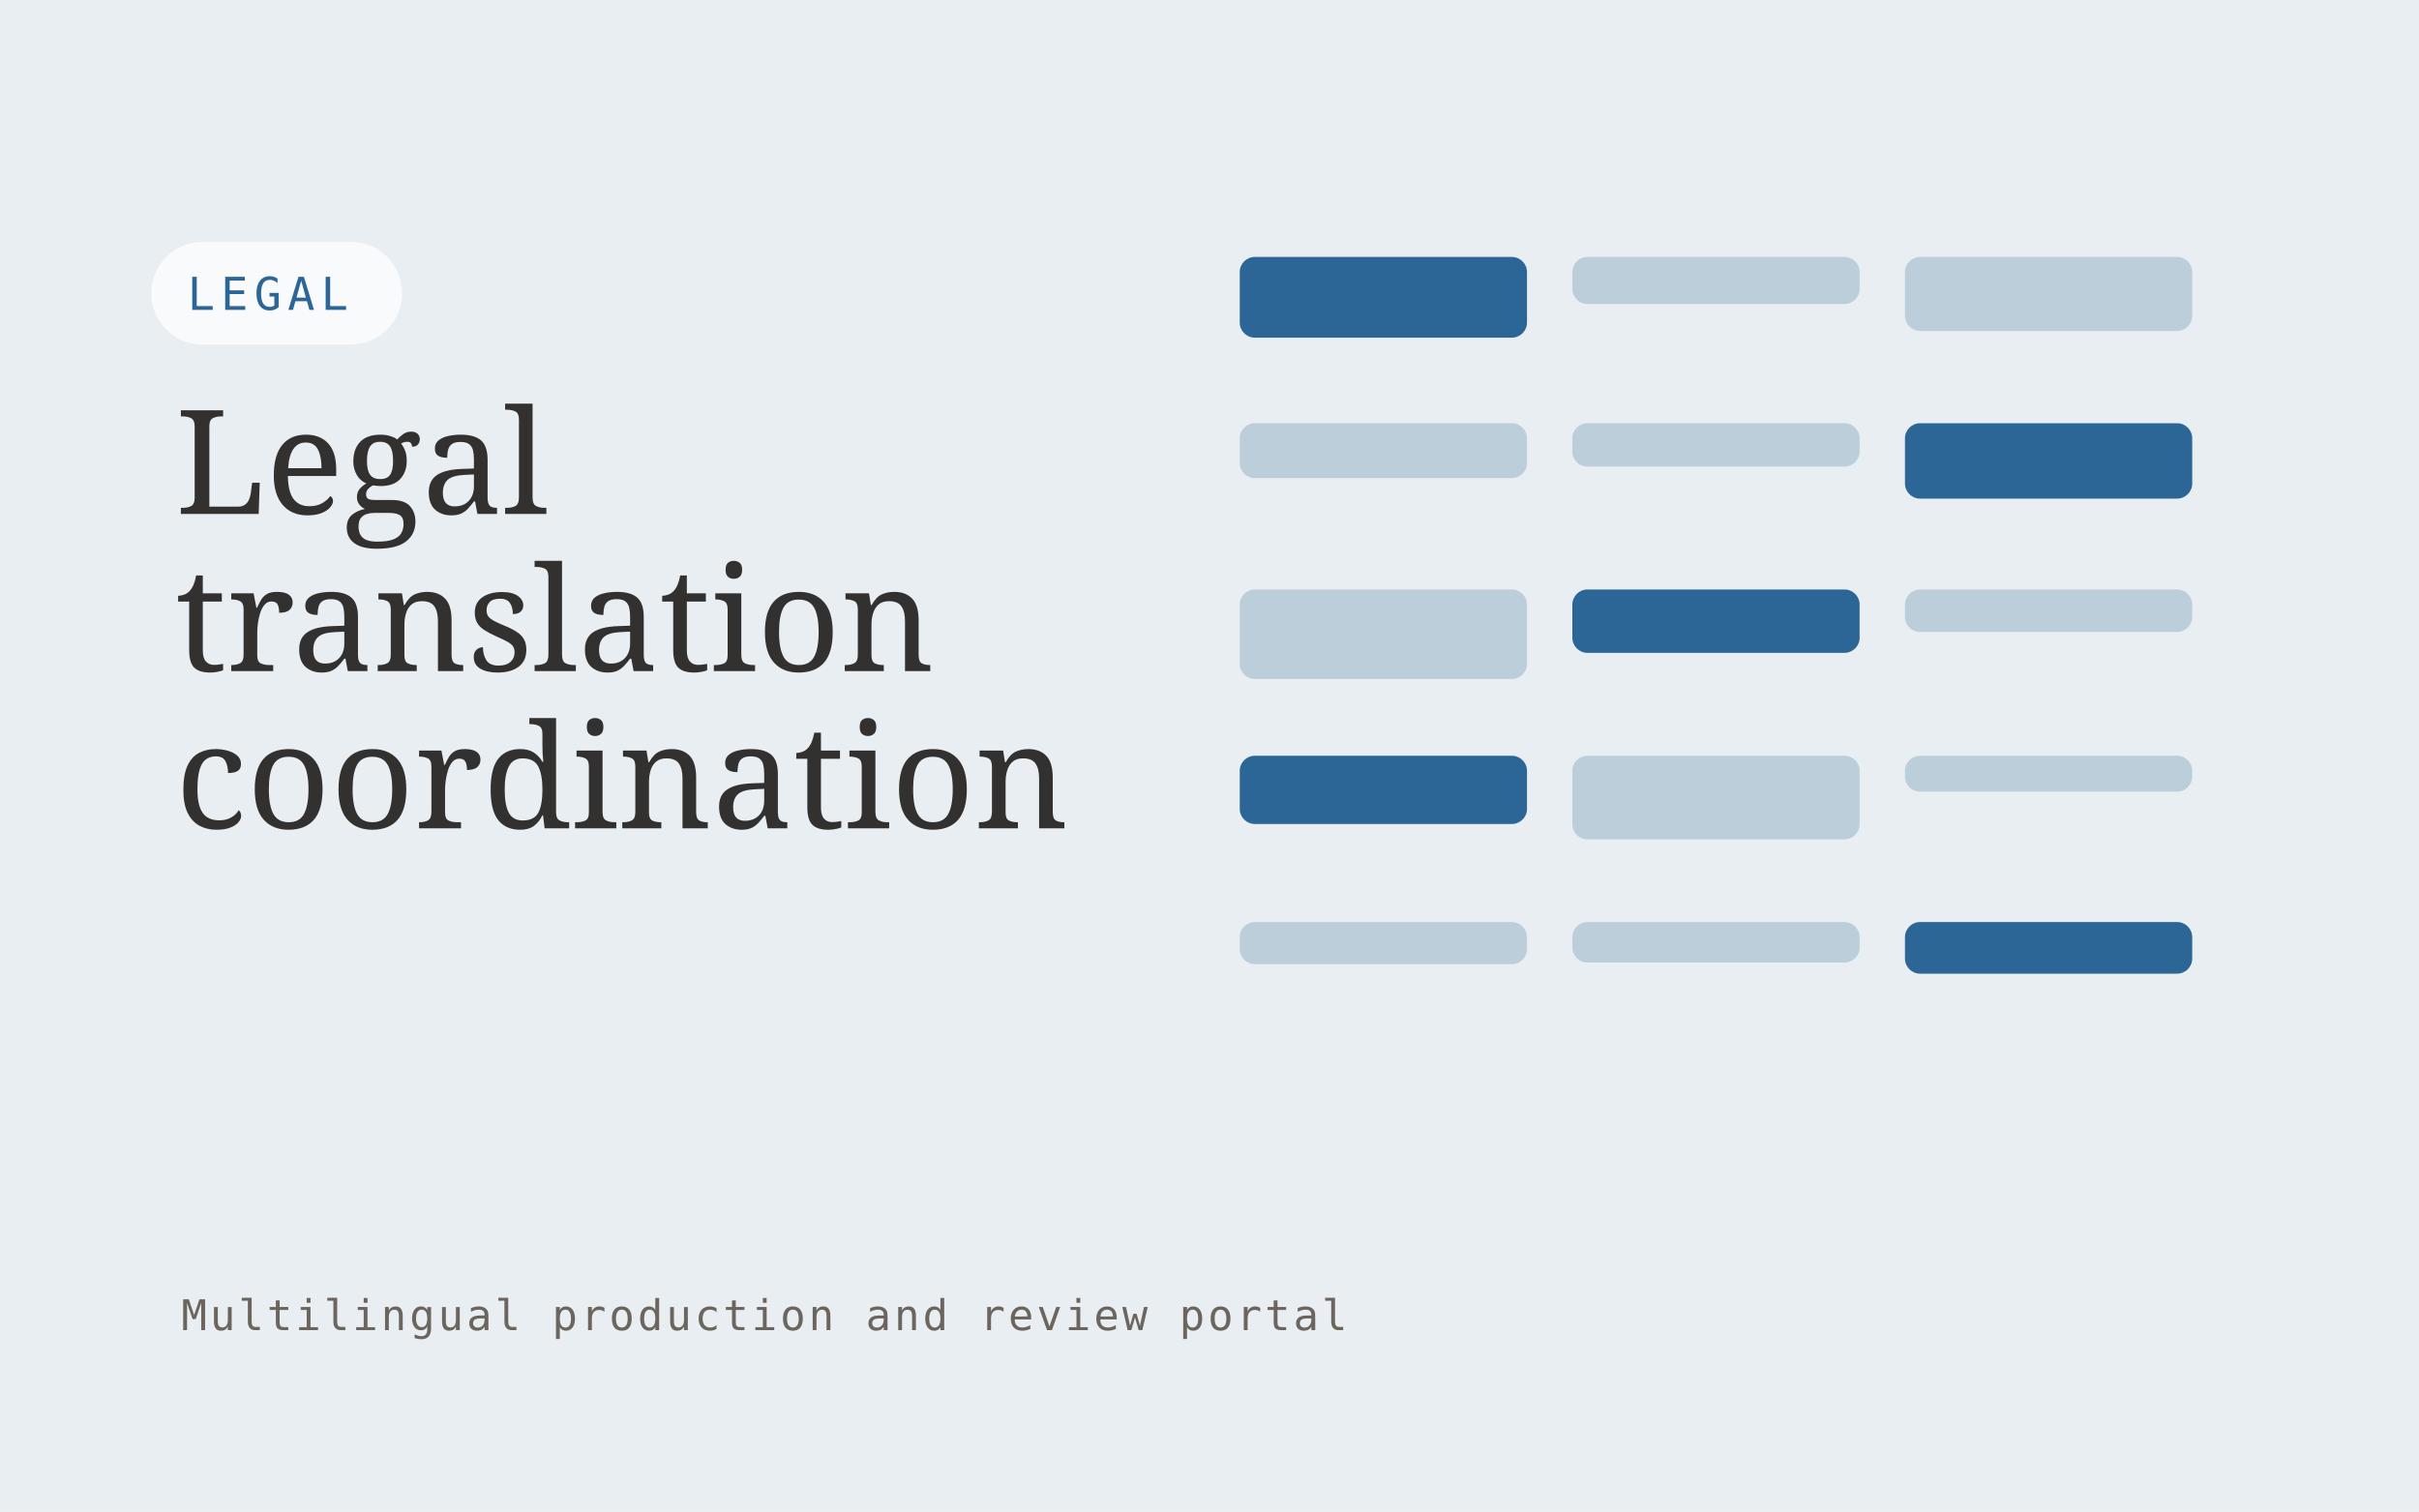
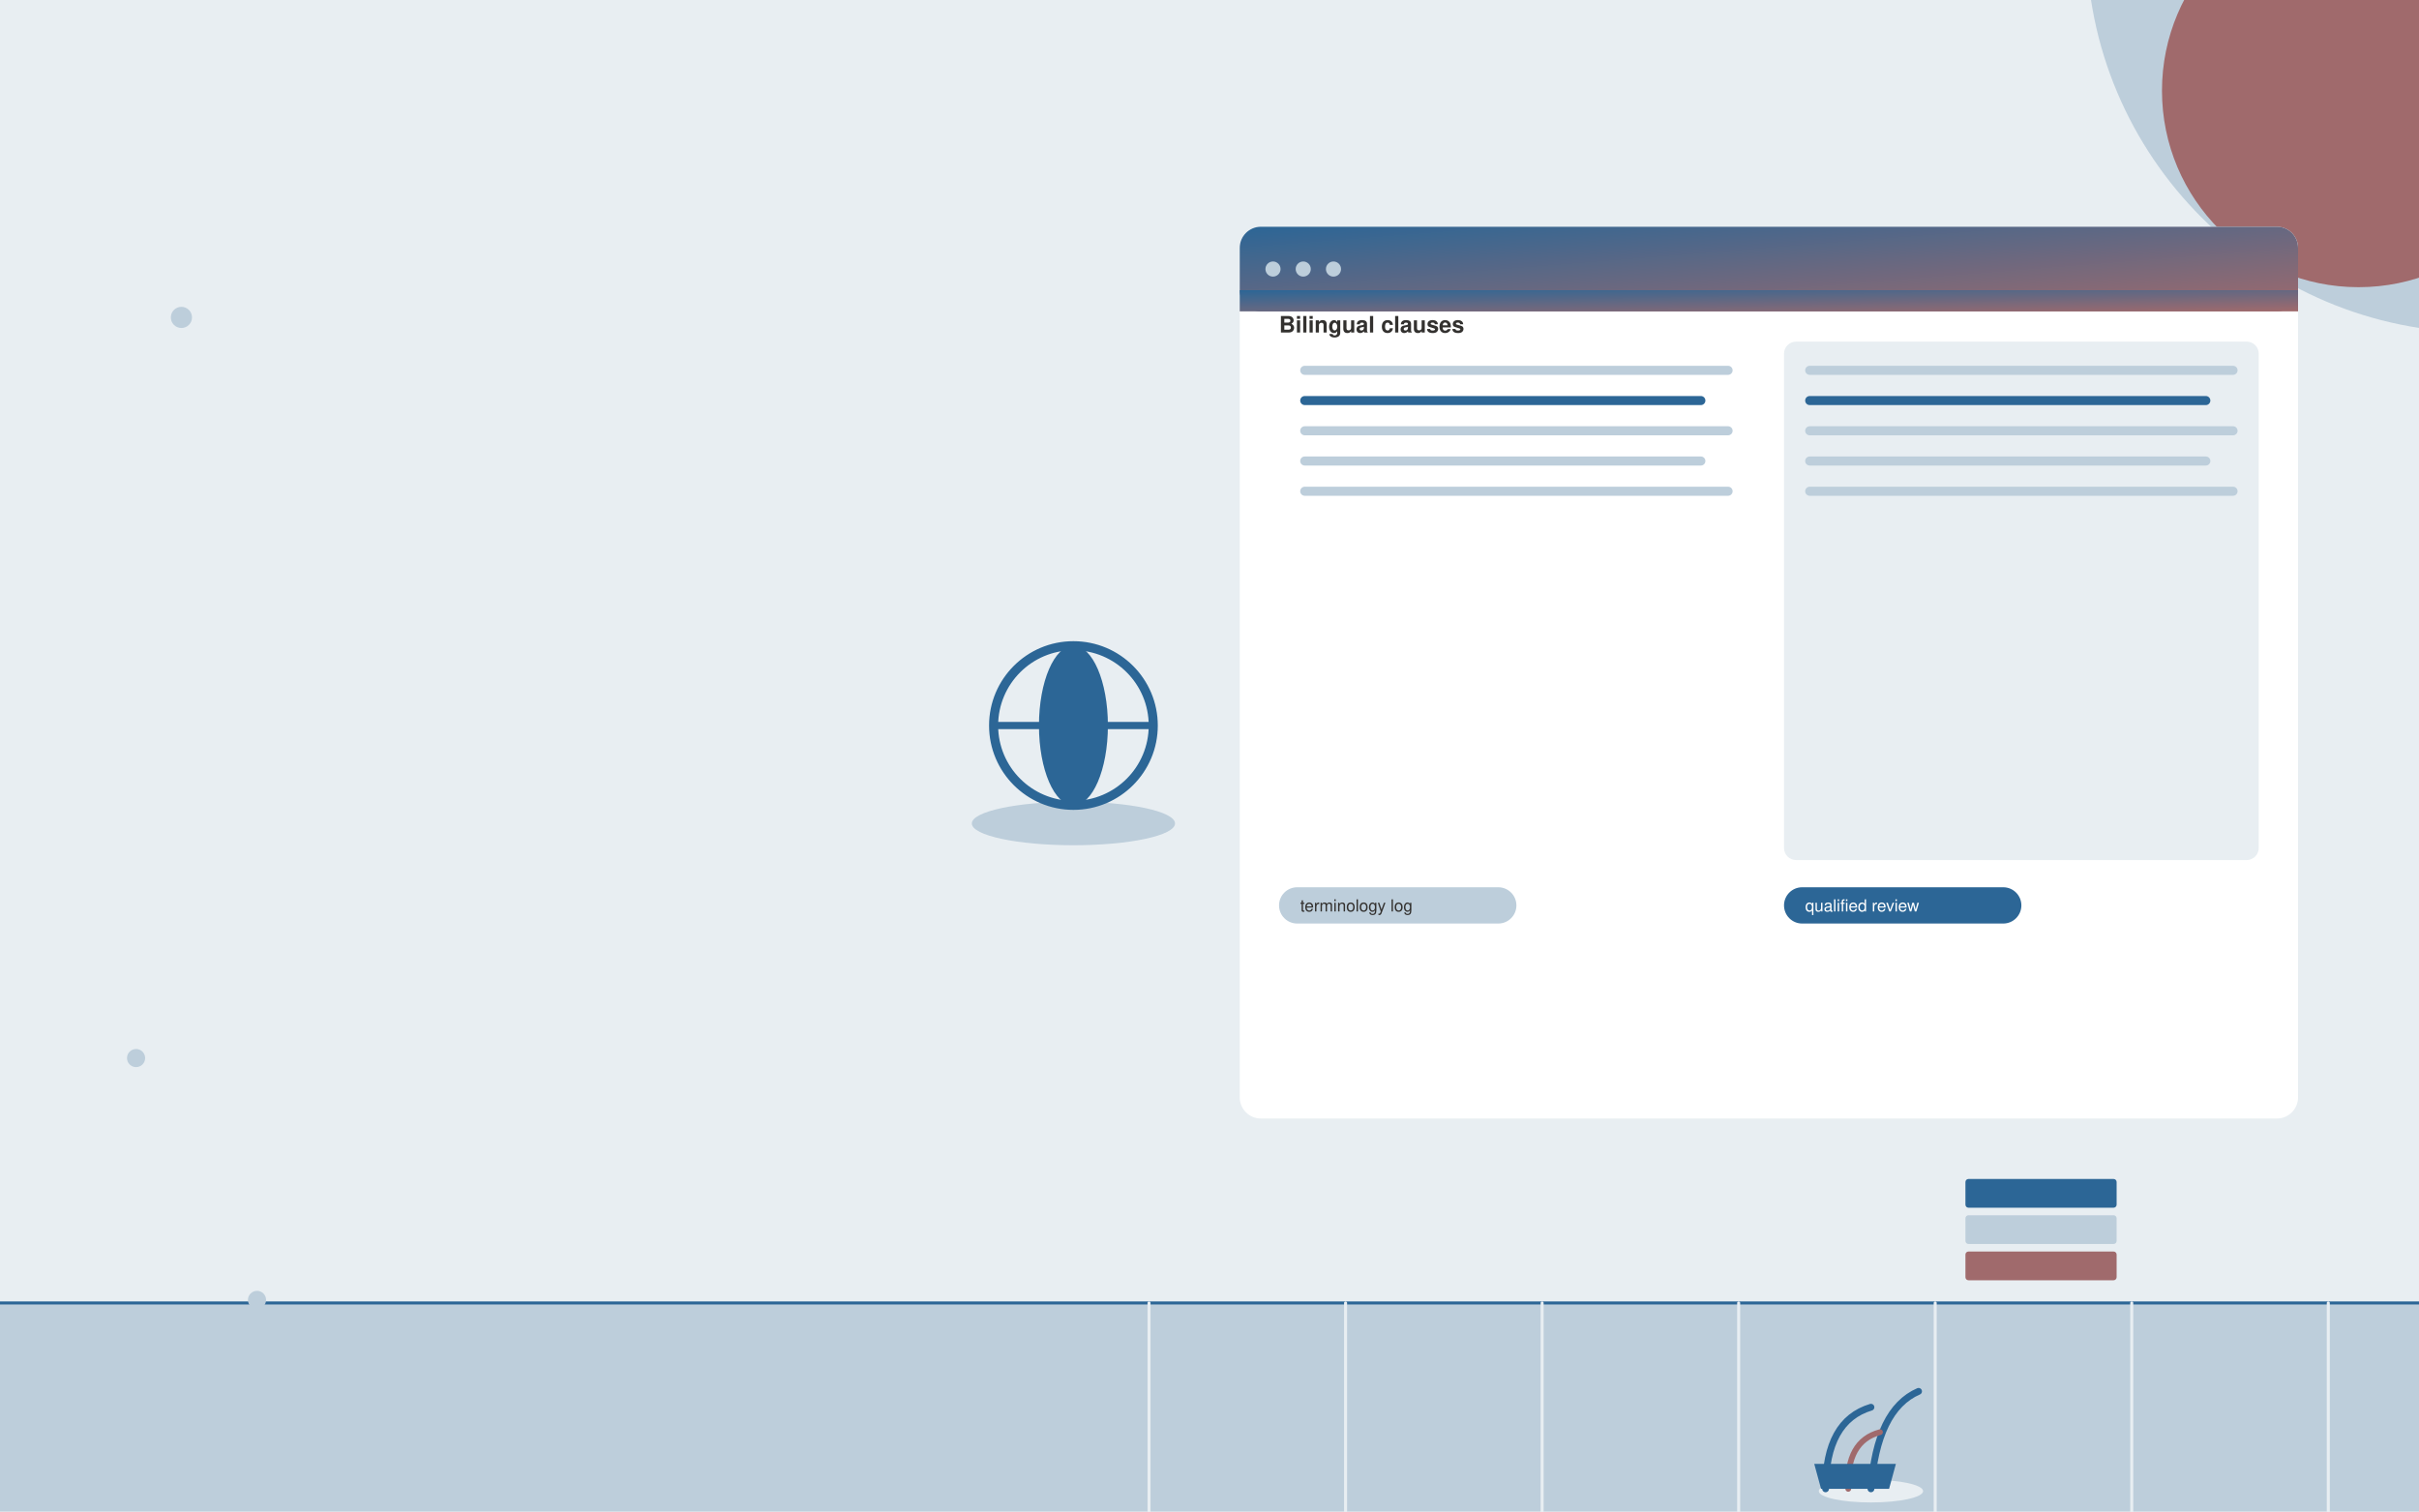
- <svg xmlns="http://www.w3.org/2000/svg" viewBox="0 0 1600 1000" width="1600" height="1000" role="img" aria-label="Legal translation coordination">
-   <rect width="1600" height="1000" fill="hsl(207 28% 93%)" />
-   <rect x="820" y="170" width="190" height="53.39" rx="10" fill="hsl(207 55% 38%)" />
-   <rect x="820" y="280" width="190" height="36.325" rx="10" fill="hsl(207 30% 80%)" />
-   <rect x="820" y="390" width="190" height="59.211" rx="10" fill="hsl(207 30% 80%)" />
-   <rect x="820" y="500" width="190" height="45.139" rx="10" fill="hsl(207 55% 38%)" />
-   <rect x="820" y="610" width="190" height="27.881" rx="10" fill="hsl(207 30% 80%)" />
-   <rect x="1040" y="170" width="190" height="31.132" rx="10" fill="hsl(207 30% 80%)" />
-   <rect x="1040" y="280" width="190" height="28.704" rx="10" fill="hsl(207 30% 80%)" />
-   <rect x="1040" y="390" width="190" height="41.913" rx="10" fill="hsl(207 55% 38%)" />
-   <rect x="1040" y="500" width="190" height="55.294" rx="10" fill="hsl(207 30% 80%)" />
-   <rect x="1040" y="610" width="190" height="26.797" rx="10" fill="hsl(207 30% 80%)" />
-   <rect x="1260" y="170" width="190" height="48.96" rx="10" fill="hsl(207 30% 80%)" />
-   <rect x="1260" y="280" width="190" height="49.882" rx="10" fill="hsl(207 55% 38%)" />
-   <rect x="1260" y="390" width="190" height="28.11" rx="10" fill="hsl(207 30% 80%)" />
-   <rect x="1260" y="500" width="190" height="23.753" rx="10" fill="hsl(207 30% 80%)" />
-   <rect x="1260" y="610" width="190" height="34.172" rx="10" fill="hsl(207 55% 38%)" />
-   <rect x="100" y="160" width="166" height="68" rx="34" fill="#ffffff" fill-opacity="0.72" />
-   <text x="124" y="205" font-family="ui-monospace,Menlo,monospace" font-size="30" letter-spacing="4" fill="hsl(207 55% 38%)">LEGAL</text>
-   <text x="116" y="340" font-family="Georgia,serif" font-size="96" fill="#33312f">Legal</text>
-   <text x="116" y="444" font-family="Georgia,serif" font-size="96" fill="#33312f">translation</text>
-   <text x="116" y="548" font-family="Georgia,serif" font-size="96" fill="#33312f">coordination</text>
-   <text x="120" y="880" font-family="ui-monospace,Menlo,monospace" font-size="28" letter-spacing="2" fill="#6B655D">Multilingual production and review portal</text>
+ <svg xmlns="http://www.w3.org/2000/svg" viewBox="0 0 1600 1000" width="1600" height="1000">
+   <defs>
+     <linearGradient id="glegaltransla" x1="0" y1="0" x2="1" y2="1">
+       <stop offset="0" stop-color="hsl(207 55% 38%)" />
+       <stop offset="1" stop-color="hsl(357 22% 52%)" />
+     </linearGradient>
+   </defs>
+   <rect x="0" y="0" width="1600" height="1000" fill="hsl(207 28% 93%)" />
+   <circle cx="1640" cy="-40" r="260" fill="hsl(207 30% 80%)" />
+   <circle cx="1560" cy="60" r="130" fill="hsl(357 22% 52%)" />
+   <rect x="0" y="862" width="1600" height="138" fill="hsl(207 30% 80%)" />
+   <line x1="0" y1="862" x2="1600" y2="862" stroke="hsl(207 55% 38%)" stroke-width="2" stroke-linecap="round" />
+   <line x1="760" y1="862" x2="760" y2="1000" stroke="hsl(207 28% 93%)" stroke-width="2" stroke-linecap="round" />
+   <line x1="890" y1="862" x2="890" y2="1000" stroke="hsl(207 28% 93%)" stroke-width="2" stroke-linecap="round" />
+   <line x1="1020" y1="862" x2="1020" y2="1000" stroke="hsl(207 28% 93%)" stroke-width="2" stroke-linecap="round" />
+   <line x1="1150" y1="862" x2="1150" y2="1000" stroke="hsl(207 28% 93%)" stroke-width="2" stroke-linecap="round" />
+   <line x1="1280" y1="862" x2="1280" y2="1000" stroke="hsl(207 28% 93%)" stroke-width="2" stroke-linecap="round" />
+   <line x1="1410" y1="862" x2="1410" y2="1000" stroke="hsl(207 28% 93%)" stroke-width="2" stroke-linecap="round" />
+   <line x1="1540" y1="862" x2="1540" y2="1000" stroke="hsl(207 28% 93%)" stroke-width="2" stroke-linecap="round" />
+   <ellipse cx="1237.5" cy="986.5" rx="34.5" ry="7.5" fill="hsl(207 28% 93%)" />
+   <path d="M1207.5 985 q0 -45 30 -54" fill="none" stroke="hsl(207 55% 38%)" stroke-width="4.5" stroke-linecap="round" stroke-linejoin="round" />
+   <path d="M1237.5 985 q3.8 -52.5 31.5 -64.5" fill="none" stroke="hsl(207 55% 38%)" stroke-width="4.5" stroke-linecap="round" stroke-linejoin="round" />
+   <path d="M1222.5 985 q-1.5 -31.5 21 -37.5" fill="none" stroke="hsl(357 22% 52%)" stroke-width="3.8" stroke-linecap="round" stroke-linejoin="round" />
+   <path d="M1200 968.5 h54 l-4.5 16.5 h-45z" fill="hsl(207 55% 38%)" />
+   <circle cx="120" cy="210" r="7" fill="hsl(207 30% 80%)" />
+   <circle cx="90" cy="700" r="6" fill="hsl(207 30% 80%)" />
+   <circle cx="170" cy="860" r="6" fill="hsl(207 30% 80%)" />
+   <rect x="820" y="150" width="700" height="590" fill="#ffffff" rx="14" />
+   <rect x="820" y="150" width="700" height="56" fill="url(#glegaltransla)" rx="14" />
+   <rect x="820" y="192" width="700" height="14" fill="url(#glegaltransla)" />
+   <circle cx="842" cy="178" r="5" fill="hsl(207 30% 80%)" />
+   <circle cx="862" cy="178" r="5" fill="hsl(207 30% 80%)" />
+   <circle cx="882" cy="178" r="5" fill="hsl(207 30% 80%)" />
+   <text x="846" y="220" font-family="Helvetica, Arial, sans-serif" font-size="15" fill="#33312f" text-anchor="start" font-weight="700">Bilingual clauses</text>
+   <rect x="846" y="226" width="314" height="343" fill="#ffffff" rx="8" />
+   <rect x="1180" y="226" width="314" height="343" fill="hsl(207 28% 93%)" rx="8" />
+   <rect x="860" y="242" width="286" height="6" fill="hsl(207 30% 80%)" rx="3" />
+   <rect x="1194" y="242" width="286" height="6" fill="hsl(207 30% 80%)" rx="3" />
+   <rect x="860" y="262" width="268" height="6" fill="hsl(207 55% 38%)" rx="3" />
+   <rect x="1194" y="262" width="268" height="6" fill="hsl(207 55% 38%)" rx="3" />
+   <rect x="860" y="282" width="286" height="6" fill="hsl(207 30% 80%)" rx="3" />
+   <rect x="1194" y="282" width="286" height="6" fill="hsl(207 30% 80%)" rx="3" />
+   <rect x="860" y="302" width="268" height="6" fill="hsl(207 30% 80%)" rx="3" />
+   <rect x="1194" y="302" width="268" height="6" fill="hsl(207 30% 80%)" rx="3" />
+   <rect x="860" y="322" width="286" height="6" fill="hsl(207 30% 80%)" rx="3" />
+   <rect x="1194" y="322" width="286" height="6" fill="hsl(207 30% 80%)" rx="3" />
+   <rect x="846" y="587" width="157" height="24" fill="hsl(207 30% 80%)" rx="12" />
+   <text x="860" y="603" font-family="Helvetica, Arial, sans-serif" font-size="11" fill="#33312f" text-anchor="start" font-weight="400">terminology log</text>
+   <rect x="1180" y="587" width="157" height="24" fill="hsl(207 55% 38%)" rx="12" />
+   <text x="1194" y="603" font-family="Helvetica, Arial, sans-serif" font-size="11" fill="#ffffff" text-anchor="start" font-weight="400">qualified review</text>
+   <ellipse cx="710" cy="544.8" rx="67.2" ry="14.4" fill="hsl(207 30% 80%)" />
+   <circle cx="710" cy="480" r="52.8" fill="none" stroke="hsl(207 55% 38%)" stroke-width="6" />
+   <ellipse cx="710" cy="480" rx="22.8" ry="52.8" fill="hsl(207 55% 38%)" />
+   <line x1="659.6" y1="480" x2="760.4" y2="480" stroke="hsl(207 55% 38%)" stroke-width="4.8" stroke-linecap="round" />
+   <ellipse cx="1350" cy="884" rx="50" ry="10" fill="hsl(207 30% 80%)" />
+   <rect x="1300" y="780" width="100" height="19" fill="hsl(207 55% 38%)" rx="2" />
+   <rect x="1300" y="804" width="100" height="19" fill="hsl(207 30% 80%)" rx="2" />
+   <rect x="1300" y="828" width="100" height="19" fill="hsl(357 22% 52%)" rx="2" />
</svg>
